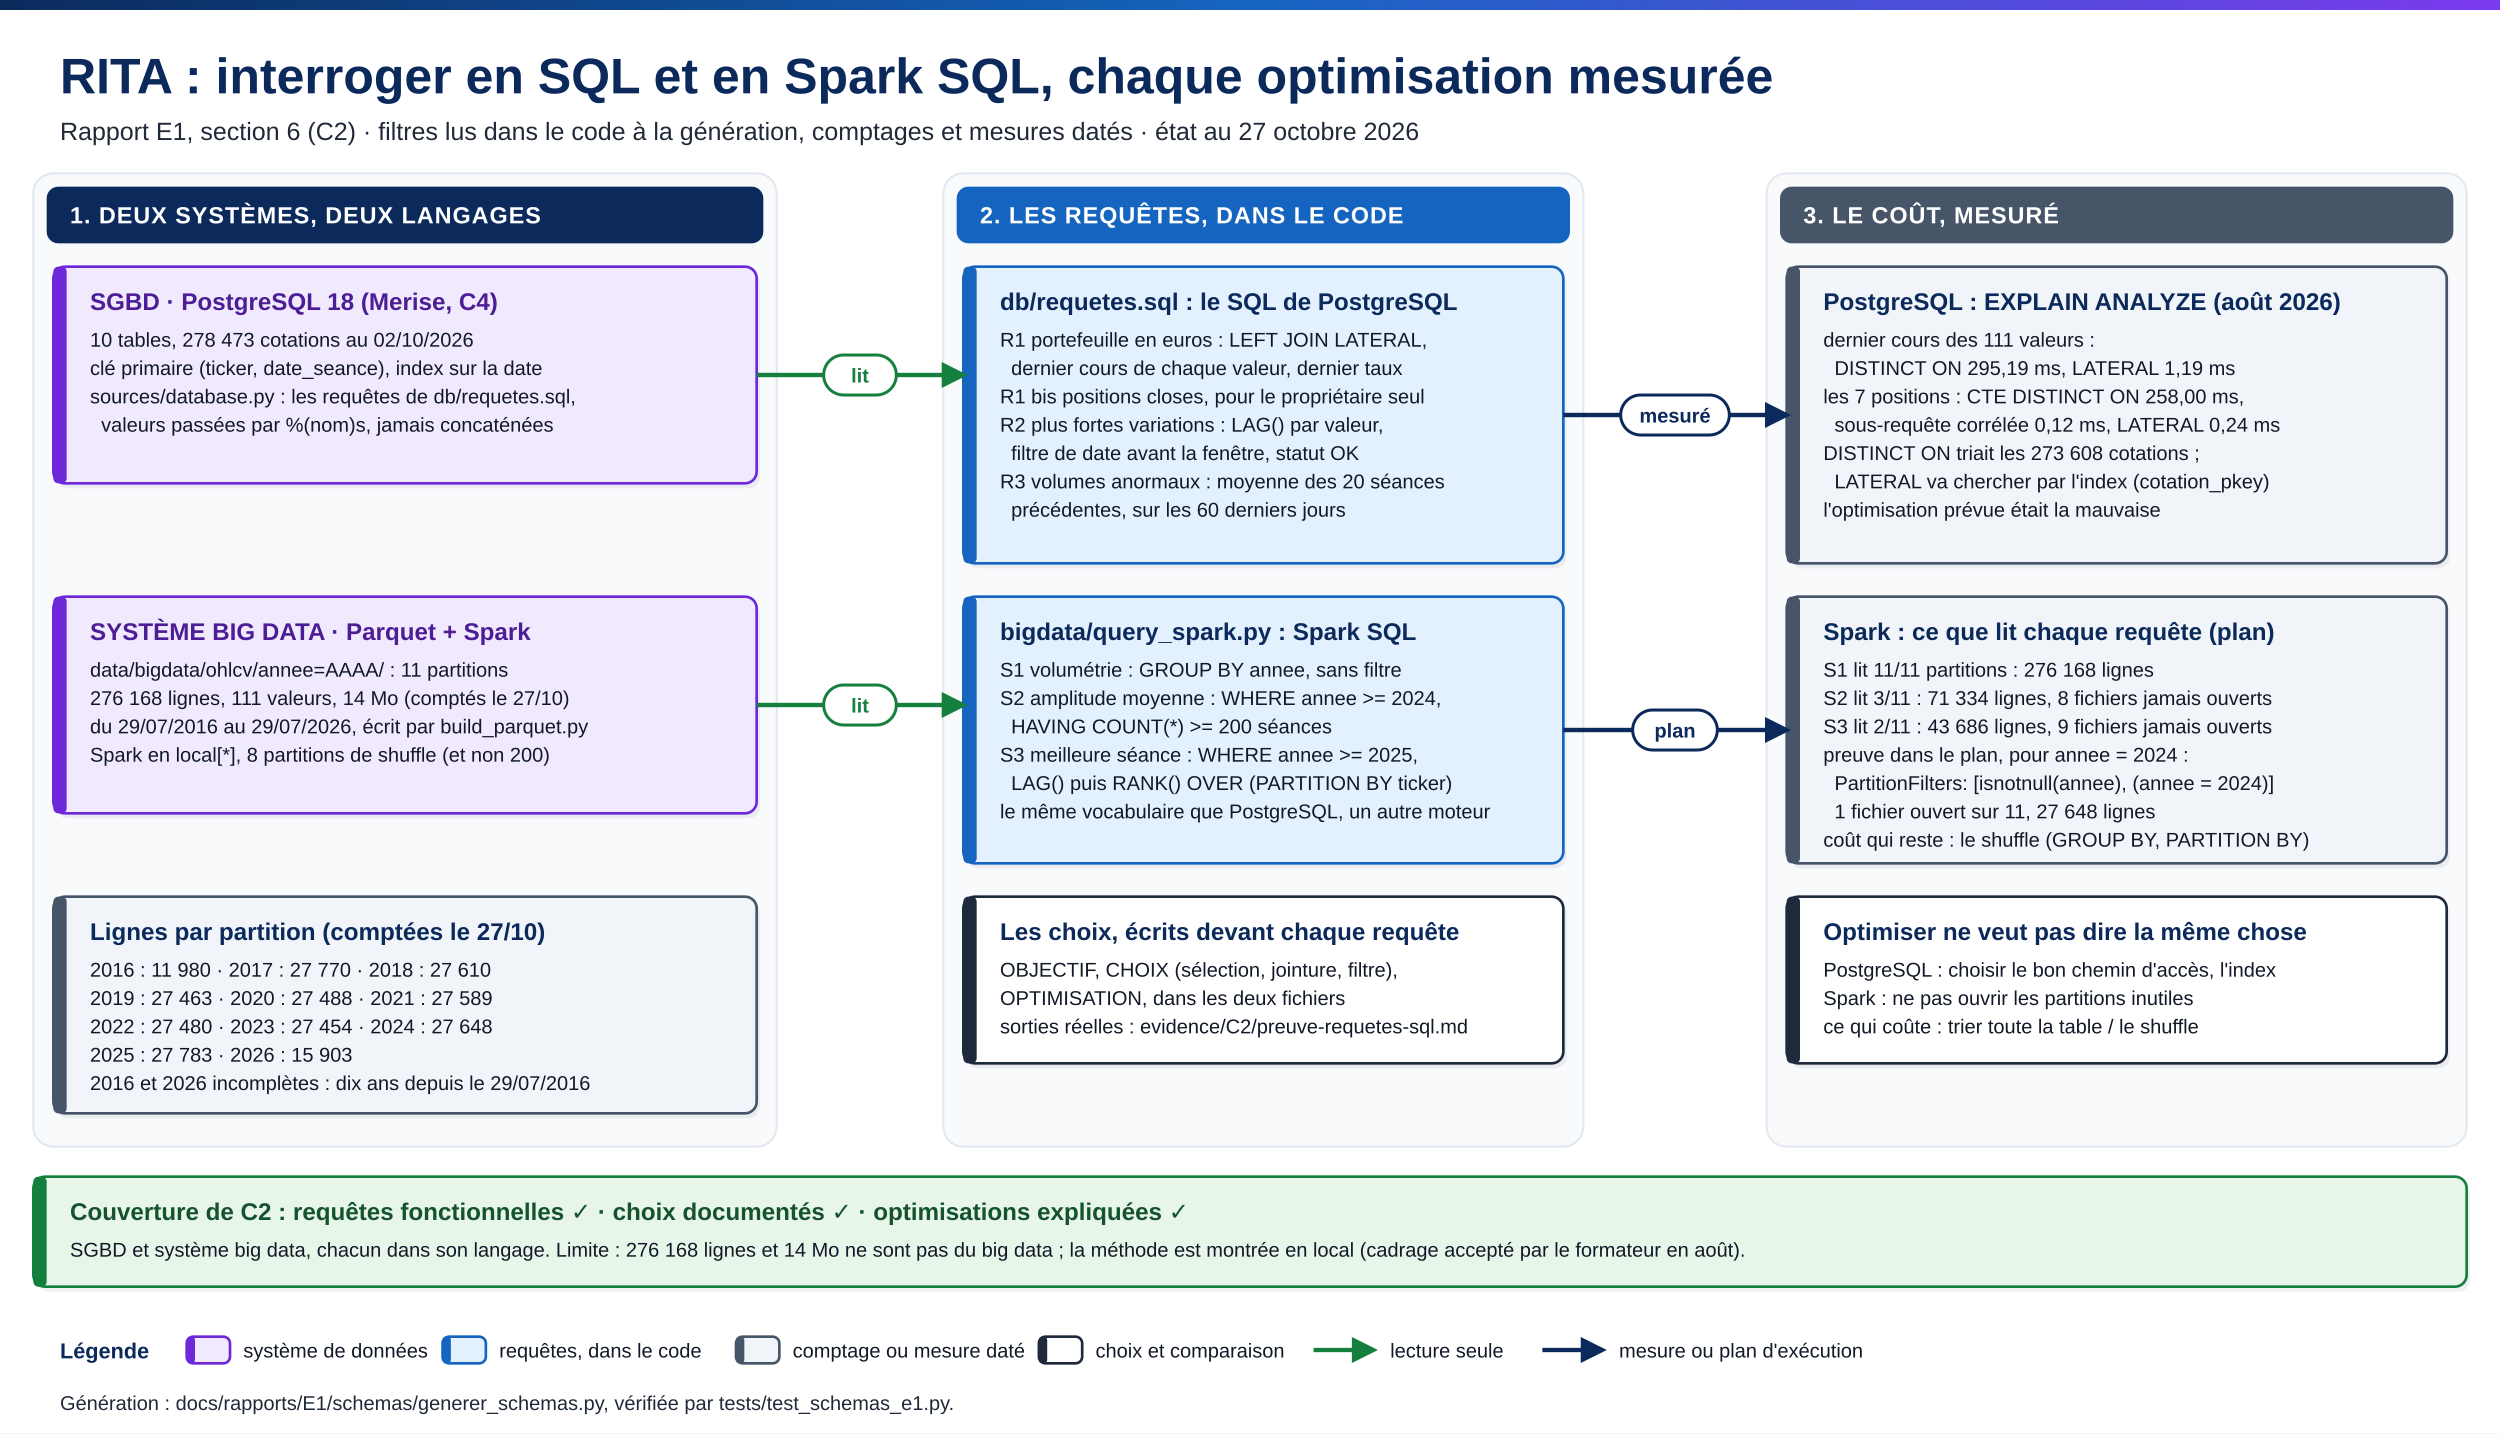
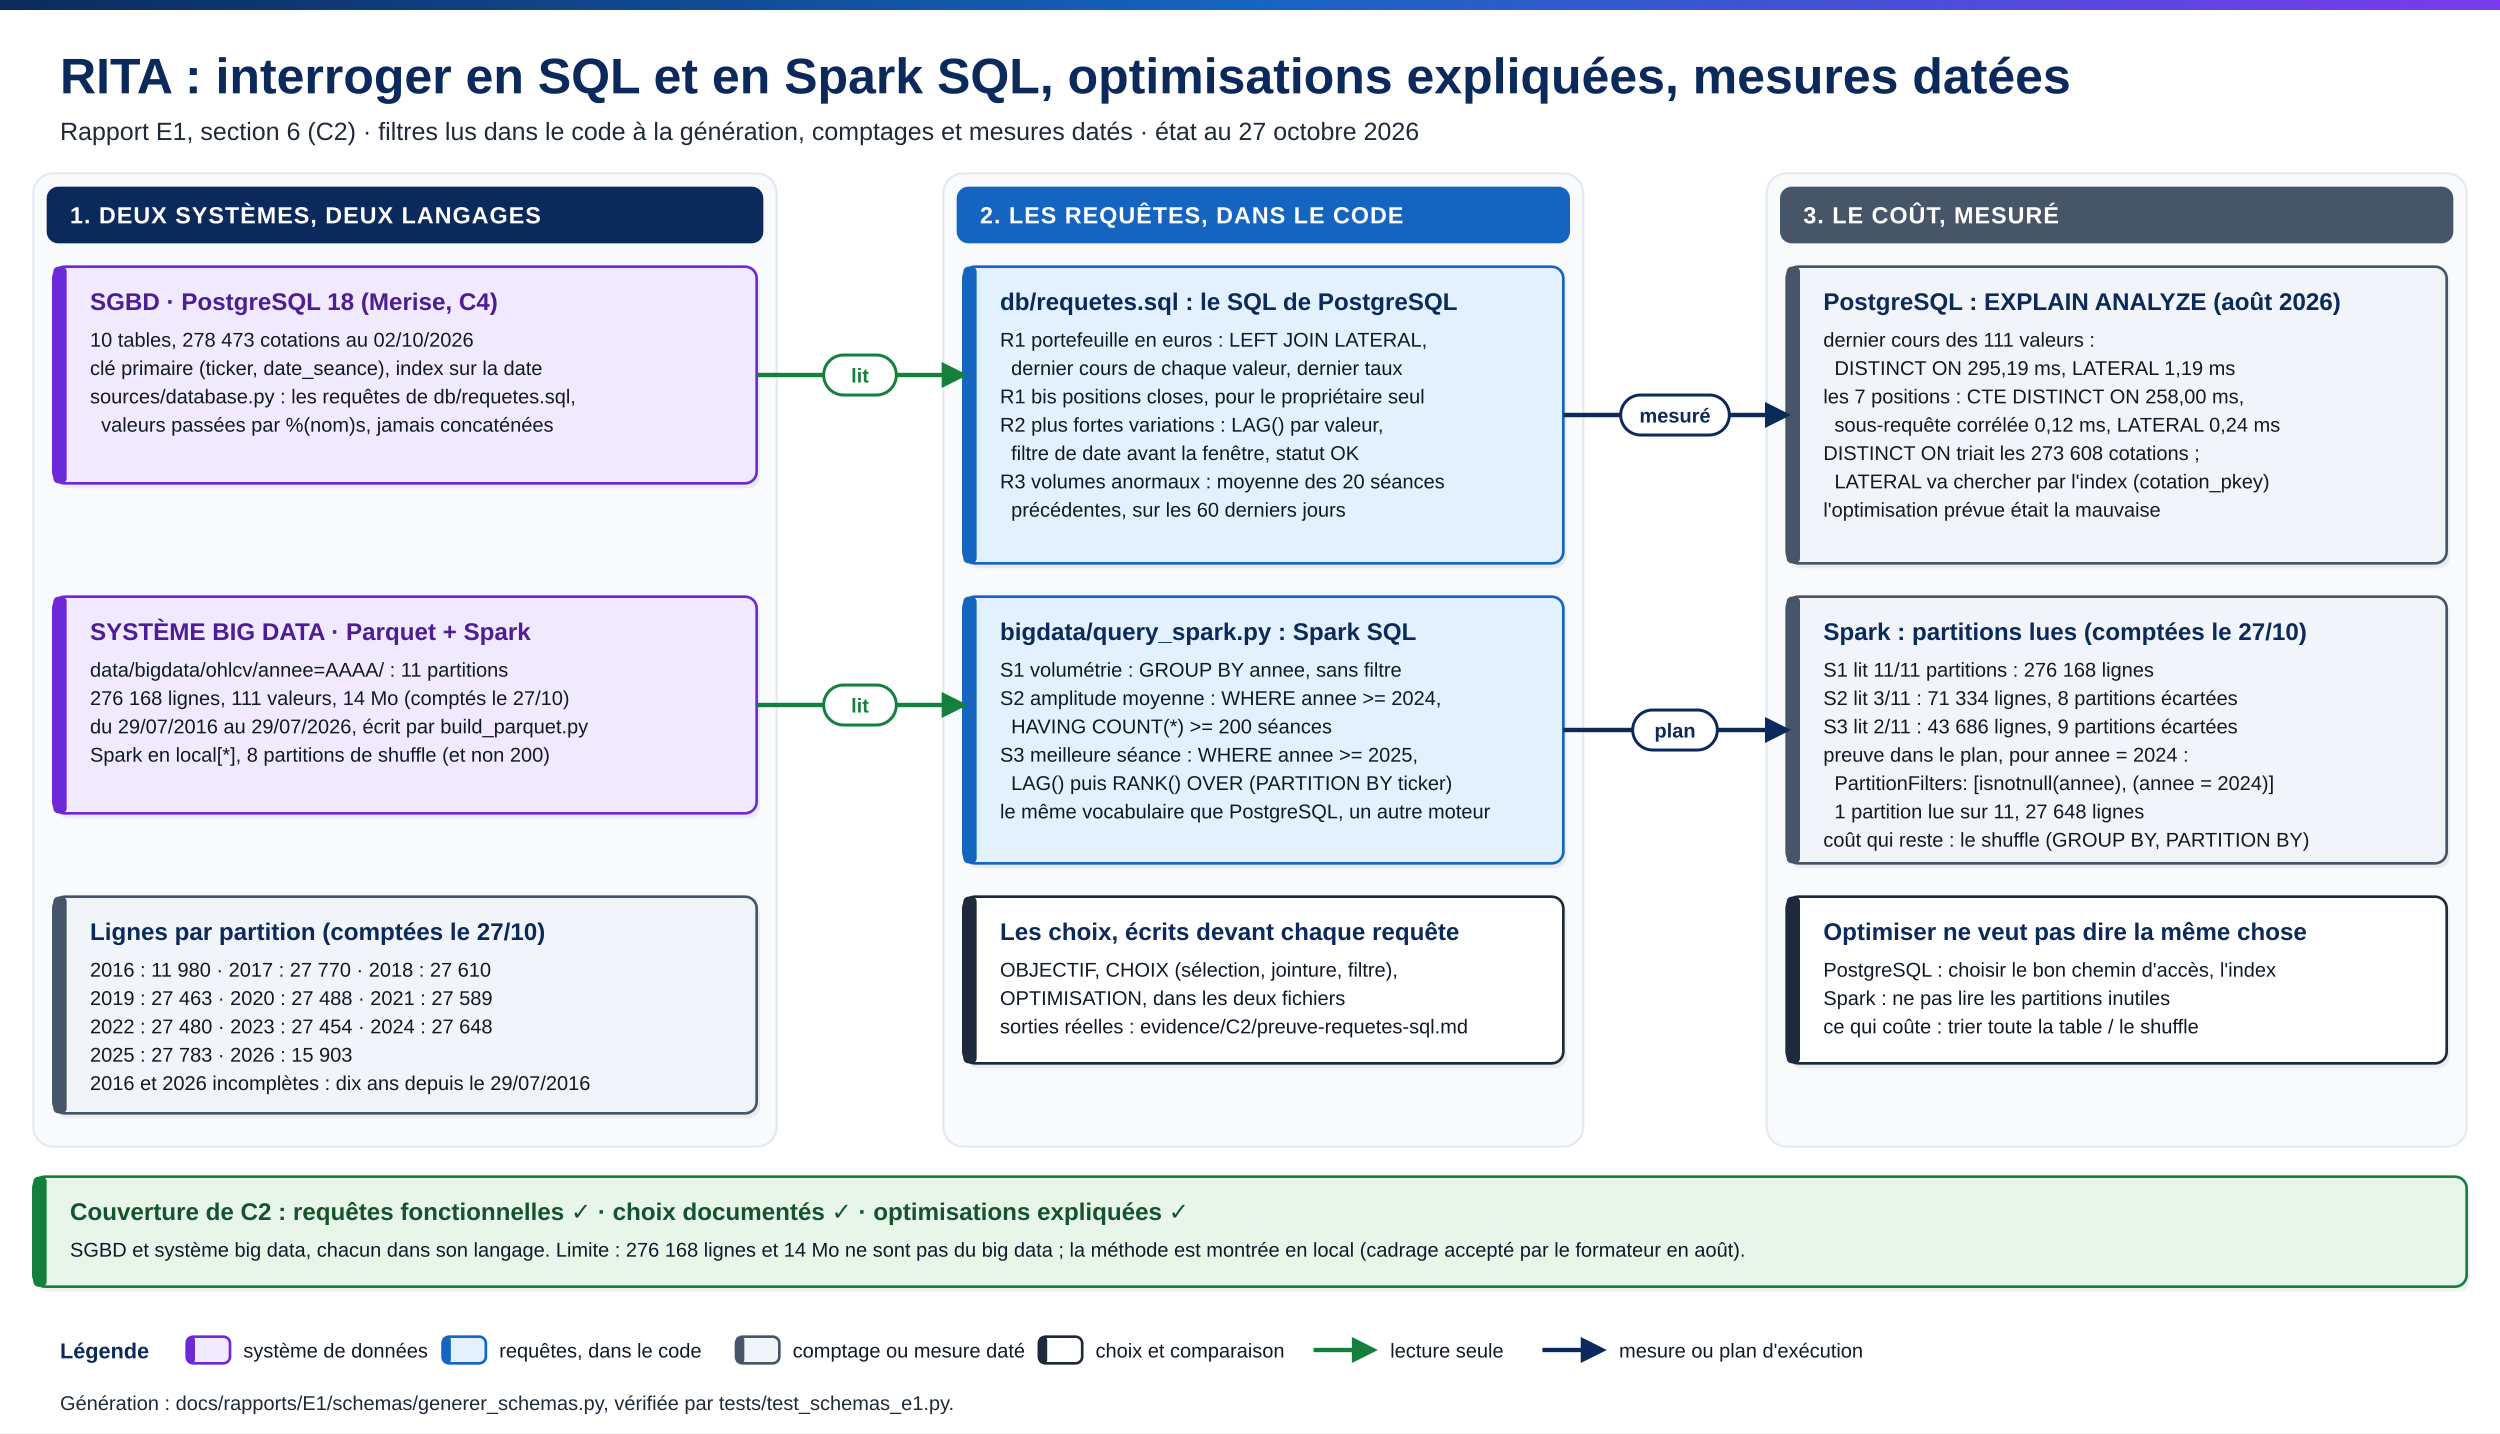
<svg xmlns="http://www.w3.org/2000/svg" width="1500" height="860" viewBox="0 0 1500 860" font-family="Segoe UI,Calibri,Arial,sans-serif">
  <defs>
    <linearGradient id="bandeau" x1="0" x2="1" y1="0" y2="0">
      <stop offset="0" stop-color="#0B2A5B" />
      <stop offset="0.5" stop-color="#1565C0" />
      <stop offset="1" stop-color="#7C3AED" />
    </linearGradient>
    <marker id="p-flux" markerWidth="6" markerHeight="6" refX="5" refY="3" orient="auto" markerUnits="strokeWidth">
      <polygon points="0 0,6 3,0 6" fill="#0B2A5B" />
    </marker>
    <marker id="p-ecriture" markerWidth="6" markerHeight="6" refX="5" refY="3" orient="auto" markerUnits="strokeWidth">
      <polygon points="0 0,6 3,0 6" fill="#1565C0" />
    </marker>
    <marker id="p-lecture" markerWidth="6" markerHeight="6" refX="5" refY="3" orient="auto" markerUnits="strokeWidth">
      <polygon points="0 0,6 3,0 6" fill="#15803D" />
    </marker>
    <marker id="p-erreur" markerWidth="6" markerHeight="6" refX="5" refY="3" orient="auto" markerUnits="strokeWidth">
      <polygon points="0 0,6 3,0 6" fill="#D32F2F" />
    </marker>
    <marker id="p-manuel" markerWidth="6" markerHeight="6" refX="5" refY="3" orient="auto" markerUnits="strokeWidth">
      <polygon points="0 0,6 3,0 6" fill="#64748B" />
    </marker>
    <marker id="p-perso" markerWidth="6" markerHeight="6" refX="5" refY="3" orient="auto" markerUnits="strokeWidth">
      <polygon points="0 0,6 3,0 6" fill="#A21CAF" />
    </marker>
  </defs>
  <rect width="1500" height="860" fill="#FFFFFF" />
  <rect width="1500" height="6" fill="url(#bandeau)" />
-   <text x="36" y="56" font-size="30" font-weight="700" fill="#0B2A5B">RITA : interroger en SQL et en Spark SQL, chaque optimisation mesurée</text>
+   <text x="36" y="56" font-size="30" font-weight="700" fill="#0B2A5B">RITA : interroger en SQL et en Spark SQL, optimisations expliquées, mesures datées</text>
  <text x="36" y="84" font-size="15" fill="#1F2937">Rapport E1, section 6 (C2) · filtres lus dans le code à la génération, comptages et mesures datés · état au 27 octobre 2026</text>
  <rect x="20" y="104" width="446" height="584" rx="12" fill="#F8FAFC" stroke="#E2E8F0" stroke-width="1.2" />
  <rect x="28" y="112" width="430" height="34" rx="7" fill="#0B2A5B" />
  <text x="42" y="134" font-size="14" font-weight="700" fill="#FFFFFF" letter-spacing="0.6">1. DEUX SYSTÈMES, DEUX LANGAGES</text>
  <rect x="566" y="104" width="384" height="584" rx="12" fill="#F8FAFC" stroke="#E2E8F0" stroke-width="1.2" />
  <rect x="574" y="112" width="368" height="34" rx="7" fill="#1565C0" />
  <text x="588" y="134" font-size="14" font-weight="700" fill="#FFFFFF" letter-spacing="0.6">2. LES REQUÊTES, DANS LE CODE</text>
  <rect x="1060" y="104" width="420" height="584" rx="12" fill="#F8FAFC" stroke="#E2E8F0" stroke-width="1.2" />
  <rect x="1068" y="112" width="404" height="34" rx="7" fill="#475569" />
  <text x="1082" y="134" font-size="14" font-weight="700" fill="#FFFFFF" letter-spacing="0.6">3. LE COÛT, MESURÉ</text>
  <rect x="34" y="163" width="422" height="130" rx="7" fill="#0F172A" opacity="0.06" />
  <rect x="32" y="160" width="422" height="130" rx="7" fill="#F1EAFE" stroke="#6D28D9" stroke-width="1.6" />
  <rect x="32" y="160" width="8" height="130" rx="3" fill="#6D28D9" />
  <text x="54" y="186" font-size="14.5" font-weight="700" fill="#4C1D95">SGBD · PostgreSQL 18 (Merise, C4)</text>
  <text x="54" y="208" font-size="12" fill="#111827" xml:space="preserve">10 tables, 278 473 cotations au 02/10/2026</text>
  <text x="54" y="225" font-size="12" fill="#111827" xml:space="preserve">clé primaire (ticker, date_seance), index sur la date</text>
  <text x="54" y="242" font-size="12" fill="#111827" xml:space="preserve">sources/database.py : les requêtes de db/requetes.sql,</text>
  <text x="54" y="259" font-size="12" fill="#111827" xml:space="preserve">  valeurs passées par %(nom)s, jamais concaténées</text>
  <rect x="34" y="361" width="422" height="130" rx="7" fill="#0F172A" opacity="0.06" />
  <rect x="32" y="358" width="422" height="130" rx="7" fill="#F1EAFE" stroke="#6D28D9" stroke-width="1.6" />
  <rect x="32" y="358" width="8" height="130" rx="3" fill="#6D28D9" />
  <text x="54" y="384" font-size="14.5" font-weight="700" fill="#4C1D95">SYSTÈME BIG DATA · Parquet + Spark</text>
  <text x="54" y="406" font-size="12" fill="#111827" xml:space="preserve">data/bigdata/ohlcv/annee=AAAA/ : 11 partitions</text>
  <text x="54" y="423" font-size="12" fill="#111827" xml:space="preserve">276 168 lignes, 111 valeurs, 14 Mo (comptés le 27/10)</text>
  <text x="54" y="440" font-size="12" fill="#111827" xml:space="preserve">du 29/07/2016 au 29/07/2026, écrit par build_parquet.py</text>
  <text x="54" y="457" font-size="12" fill="#111827" xml:space="preserve">Spark en local[*], 8 partitions de shuffle (et non 200)</text>
  <rect x="34" y="541" width="422" height="130" rx="7" fill="#0F172A" opacity="0.06" />
  <rect x="32" y="538" width="422" height="130" rx="7" fill="#F1F5F9" stroke="#475569" stroke-width="1.6" />
  <rect x="32" y="538" width="8" height="130" rx="3" fill="#475569" />
  <text x="54" y="564" font-size="14.5" font-weight="700" fill="#0B2A5B">Lignes par partition (comptées le 27/10)</text>
  <text x="54" y="586" font-size="12" fill="#111827" xml:space="preserve">2016 : 11 980 · 2017 : 27 770 · 2018 : 27 610</text>
  <text x="54" y="603" font-size="12" fill="#111827" xml:space="preserve">2019 : 27 463 · 2020 : 27 488 · 2021 : 27 589</text>
  <text x="54" y="620" font-size="12" fill="#111827" xml:space="preserve">2022 : 27 480 · 2023 : 27 454 · 2024 : 27 648</text>
  <text x="54" y="637" font-size="12" fill="#111827" xml:space="preserve">2025 : 27 783 · 2026 : 15 903</text>
  <text x="54" y="654" font-size="12" fill="#111827" xml:space="preserve">2016 et 2026 incomplètes : dix ans depuis le 29/07/2016</text>
  <rect x="580" y="163" width="360" height="178" rx="7" fill="#0F172A" opacity="0.06" />
  <rect x="578" y="160" width="360" height="178" rx="7" fill="#E3F0FD" stroke="#1565C0" stroke-width="1.6" />
  <rect x="578" y="160" width="8" height="178" rx="3" fill="#1565C0" />
  <text x="600" y="186" font-size="14.5" font-weight="700" fill="#0B2A5B">db/requetes.sql : le SQL de PostgreSQL</text>
  <text x="600" y="208" font-size="12" fill="#111827" xml:space="preserve">R1 portefeuille en euros : LEFT JOIN LATERAL,</text>
  <text x="600" y="225" font-size="12" fill="#111827" xml:space="preserve">  dernier cours de chaque valeur, dernier taux</text>
  <text x="600" y="242" font-size="12" fill="#111827" xml:space="preserve">R1 bis positions closes, pour le propriétaire seul</text>
  <text x="600" y="259" font-size="12" fill="#111827" xml:space="preserve">R2 plus fortes variations : LAG() par valeur,</text>
  <text x="600" y="276" font-size="12" fill="#111827" xml:space="preserve">  filtre de date avant la fenêtre, statut OK</text>
  <text x="600" y="293" font-size="12" fill="#111827" xml:space="preserve">R3 volumes anormaux : moyenne des 20 séances</text>
  <text x="600" y="310" font-size="12" fill="#111827" xml:space="preserve">  précédentes, sur les 60 derniers jours</text>
  <rect x="580" y="361" width="360" height="160" rx="7" fill="#0F172A" opacity="0.06" />
  <rect x="578" y="358" width="360" height="160" rx="7" fill="#E3F0FD" stroke="#1565C0" stroke-width="1.6" />
  <rect x="578" y="358" width="8" height="160" rx="3" fill="#1565C0" />
  <text x="600" y="384" font-size="14.5" font-weight="700" fill="#0B2A5B">bigdata/query_spark.py : Spark SQL</text>
  <text x="600" y="406" font-size="12" fill="#111827" xml:space="preserve">S1 volumétrie : GROUP BY annee, sans filtre</text>
  <text x="600" y="423" font-size="12" fill="#111827" xml:space="preserve">S2 amplitude moyenne : WHERE annee &gt;= 2024,</text>
  <text x="600" y="440" font-size="12" fill="#111827" xml:space="preserve">  HAVING COUNT(*) &gt;= 200 séances</text>
  <text x="600" y="457" font-size="12" fill="#111827" xml:space="preserve">S3 meilleure séance : WHERE annee &gt;= 2025,</text>
  <text x="600" y="474" font-size="12" fill="#111827" xml:space="preserve">  LAG() puis RANK() OVER (PARTITION BY ticker)</text>
  <text x="600" y="491" font-size="12" fill="#111827" xml:space="preserve">le même vocabulaire que PostgreSQL, un autre moteur</text>
  <rect x="580" y="541" width="360" height="100" rx="7" fill="#0F172A" opacity="0.06" />
  <rect x="578" y="538" width="360" height="100" rx="7" fill="#FFFFFF" stroke="#1E293B" stroke-width="1.6" />
  <rect x="578" y="538" width="8" height="100" rx="3" fill="#1E293B" />
  <text x="600" y="564" font-size="14.5" font-weight="700" fill="#0B2A5B">Les choix, écrits devant chaque requête</text>
  <text x="600" y="586" font-size="12" fill="#111827" xml:space="preserve">OBJECTIF, CHOIX (sélection, jointure, filtre),</text>
  <text x="600" y="603" font-size="12" fill="#111827" xml:space="preserve">OPTIMISATION, dans les deux fichiers</text>
  <text x="600" y="620" font-size="12" fill="#111827" xml:space="preserve">sorties réelles : evidence/C2/preuve-requetes-sql.md</text>
  <rect x="1074" y="163" width="396" height="178" rx="7" fill="#0F172A" opacity="0.06" />
  <rect x="1072" y="160" width="396" height="178" rx="7" fill="#F1F5F9" stroke="#475569" stroke-width="1.6" />
  <rect x="1072" y="160" width="8" height="178" rx="3" fill="#475569" />
  <text x="1094" y="186" font-size="14.5" font-weight="700" fill="#0B2A5B">PostgreSQL : EXPLAIN ANALYZE (août 2026)</text>
  <text x="1094" y="208" font-size="12" fill="#111827" xml:space="preserve">dernier cours des 111 valeurs :</text>
  <text x="1094" y="225" font-size="12" fill="#111827" xml:space="preserve">  DISTINCT ON 295,19 ms, LATERAL 1,19 ms</text>
  <text x="1094" y="242" font-size="12" fill="#111827" xml:space="preserve">les 7 positions : CTE DISTINCT ON 258,00 ms,</text>
  <text x="1094" y="259" font-size="12" fill="#111827" xml:space="preserve">  sous-requête corrélée 0,12 ms, LATERAL 0,24 ms</text>
  <text x="1094" y="276" font-size="12" fill="#111827" xml:space="preserve">DISTINCT ON triait les 273 608 cotations ;</text>
  <text x="1094" y="293" font-size="12" fill="#111827" xml:space="preserve">  LATERAL va chercher par l'index (cotation_pkey)</text>
  <text x="1094" y="310" font-size="12" fill="#111827" xml:space="preserve">l'optimisation prévue était la mauvaise</text>
  <rect x="1074" y="361" width="396" height="160" rx="7" fill="#0F172A" opacity="0.06" />
  <rect x="1072" y="358" width="396" height="160" rx="7" fill="#F1F5F9" stroke="#475569" stroke-width="1.6" />
  <rect x="1072" y="358" width="8" height="160" rx="3" fill="#475569" />
-   <text x="1094" y="384" font-size="14.5" font-weight="700" fill="#0B2A5B">Spark : ce que lit chaque requête (plan)</text>
+   <text x="1094" y="384" font-size="14.5" font-weight="700" fill="#0B2A5B">Spark : partitions lues (comptées le 27/10)</text>
  <text x="1094" y="406" font-size="12" fill="#111827" xml:space="preserve">S1 lit 11/11 partitions : 276 168 lignes</text>
-   <text x="1094" y="423" font-size="12" fill="#111827" xml:space="preserve">S2 lit 3/11 : 71 334 lignes, 8 fichiers jamais ouverts</text>
-   <text x="1094" y="440" font-size="12" fill="#111827" xml:space="preserve">S3 lit 2/11 : 43 686 lignes, 9 fichiers jamais ouverts</text>
+   <text x="1094" y="423" font-size="12" fill="#111827" xml:space="preserve">S2 lit 3/11 : 71 334 lignes, 8 partitions écartées</text>
+   <text x="1094" y="440" font-size="12" fill="#111827" xml:space="preserve">S3 lit 2/11 : 43 686 lignes, 9 partitions écartées</text>
  <text x="1094" y="457" font-size="12" fill="#111827" xml:space="preserve">preuve dans le plan, pour annee = 2024 :</text>
  <text x="1094" y="474" font-size="12" fill="#111827" xml:space="preserve">  PartitionFilters: [isnotnull(annee), (annee = 2024)]</text>
-   <text x="1094" y="491" font-size="12" fill="#111827" xml:space="preserve">  1 fichier ouvert sur 11, 27 648 lignes</text>
+   <text x="1094" y="491" font-size="12" fill="#111827" xml:space="preserve">  1 partition lue sur 11, 27 648 lignes</text>
  <text x="1094" y="508" font-size="12" fill="#111827" xml:space="preserve">coût qui reste : le shuffle (GROUP BY, PARTITION BY)</text>
  <rect x="1074" y="541" width="396" height="100" rx="7" fill="#0F172A" opacity="0.06" />
  <rect x="1072" y="538" width="396" height="100" rx="7" fill="#FFFFFF" stroke="#1E293B" stroke-width="1.6" />
  <rect x="1072" y="538" width="8" height="100" rx="3" fill="#1E293B" />
  <text x="1094" y="564" font-size="14.5" font-weight="700" fill="#0B2A5B">Optimiser ne veut pas dire la même chose</text>
  <text x="1094" y="586" font-size="12" fill="#111827" xml:space="preserve">PostgreSQL : choisir le bon chemin d'accès, l'index</text>
-   <text x="1094" y="603" font-size="12" fill="#111827" xml:space="preserve">Spark : ne pas ouvrir les partitions inutiles</text>
+   <text x="1094" y="603" font-size="12" fill="#111827" xml:space="preserve">Spark : ne pas lire les partitions inutiles</text>
  <text x="1094" y="620" font-size="12" fill="#111827" xml:space="preserve">ce qui coûte : trier toute la table / le shuffle</text>
  <rect x="22" y="709" width="1460" height="66" rx="7" fill="#0F172A" opacity="0.06" />
  <rect x="20" y="706" width="1460" height="66" rx="7" fill="#E8F5E9" stroke="#15803D" stroke-width="1.6" />
  <rect x="20" y="706" width="8" height="66" rx="3" fill="#15803D" />
  <text x="42" y="732" font-size="14.5" font-weight="700" fill="#14532D">Couverture de C2 : requêtes fonctionnelles ✓ · choix documentés ✓ · optimisations expliquées ✓</text>
  <text x="42" y="754" font-size="12" fill="#111827" xml:space="preserve">SGBD et système big data, chacun dans son langage. Limite : 276 168 lignes et 14 Mo ne sont pas du big data ; la méthode est montrée en local (cadrage accepté par le formateur en août).</text>
  <polyline points="454,225 578,225" fill="none" stroke="#15803D" stroke-width="2.6" stroke-linejoin="round" marker-end="url(#p-lecture)" />
  <polyline points="454,423 578,423" fill="none" stroke="#15803D" stroke-width="2.6" stroke-linejoin="round" marker-end="url(#p-lecture)" />
  <polyline points="938,249 1072,249" fill="none" stroke="#0B2A5B" stroke-width="2.6" stroke-linejoin="round" marker-end="url(#p-flux)" />
  <polyline points="938,438 1072,438" fill="none" stroke="#0B2A5B" stroke-width="2.6" stroke-linejoin="round" marker-end="url(#p-flux)" />
  <rect x="494.2" y="213" width="43.6" height="24" rx="12" fill="#FFFFFF" stroke="#15803D" stroke-width="1.8" />
  <text x="516" y="229.5" font-size="12" font-weight="700" fill="#15803D" text-anchor="middle">lit</text>
  <rect x="494.2" y="411" width="43.6" height="24" rx="12" fill="#FFFFFF" stroke="#15803D" stroke-width="1.8" />
  <text x="516" y="427.5" font-size="12" font-weight="700" fill="#15803D" text-anchor="middle">lit</text>
  <rect x="972.4" y="237" width="65.2" height="24" rx="12" fill="#FFFFFF" stroke="#0B2A5B" stroke-width="1.8" />
  <text x="1005" y="253.5" font-size="12" font-weight="700" fill="#0B2A5B" text-anchor="middle">mesuré</text>
  <rect x="979.6" y="426" width="50.8" height="24" rx="12" fill="#FFFFFF" stroke="#0B2A5B" stroke-width="1.8" />
  <text x="1005" y="442.5" font-size="12" font-weight="700" fill="#0B2A5B" text-anchor="middle">plan</text>
  <text x="36" y="815" font-size="13" font-weight="700" fill="#0B2A5B">Légende</text>
  <rect x="112" y="802" width="26" height="16" rx="4" fill="#F1EAFE" stroke="#6D28D9" stroke-width="1.6" />
  <rect x="112" y="802" width="5" height="16" rx="2" fill="#6D28D9" />
  <text x="146" y="814.5" font-size="12" fill="#111827">système de données</text>
  <rect x="265.52" y="802" width="26" height="16" rx="4" fill="#E3F0FD" stroke="#1565C0" stroke-width="1.6" />
  <rect x="265.52" y="802" width="5" height="16" rx="2" fill="#1565C0" />
  <text x="299.52" y="814.5" font-size="12" fill="#111827">requêtes, dans le code</text>
  <rect x="441.6" y="802" width="26" height="16" rx="4" fill="#F1F5F9" stroke="#475569" stroke-width="1.6" />
  <rect x="441.6" y="802" width="5" height="16" rx="2" fill="#475569" />
  <text x="475.6" y="814.5" font-size="12" fill="#111827">comptage ou mesure daté</text>
  <rect x="623.32" y="802" width="26" height="16" rx="4" fill="#FFFFFF" stroke="#1E293B" stroke-width="1.6" />
  <rect x="623.32" y="802" width="5" height="16" rx="2" fill="#1E293B" />
  <text x="657.32" y="814.5" font-size="12" fill="#111827">choix et comparaison</text>
  <line x1="788.12" y1="810" x2="824.12" y2="810" stroke="#15803D" stroke-width="2.6" marker-end="url(#p-lecture)" />
  <text x="834.12" y="814.5" font-size="12" fill="#111827">lecture seule</text>
  <line x1="925.44" y1="810" x2="961.44" y2="810" stroke="#0B2A5B" stroke-width="2.6" marker-end="url(#p-flux)" />
  <text x="971.44" y="814.5" font-size="12" fill="#111827">mesure ou plan d'exécution</text>
  <text x="36" y="846" font-size="12" fill="#1F2937">Génération : docs/rapports/E1/schemas/generer_schemas.py, vérifiée par tests/test_schemas_e1.py.</text>
</svg>
